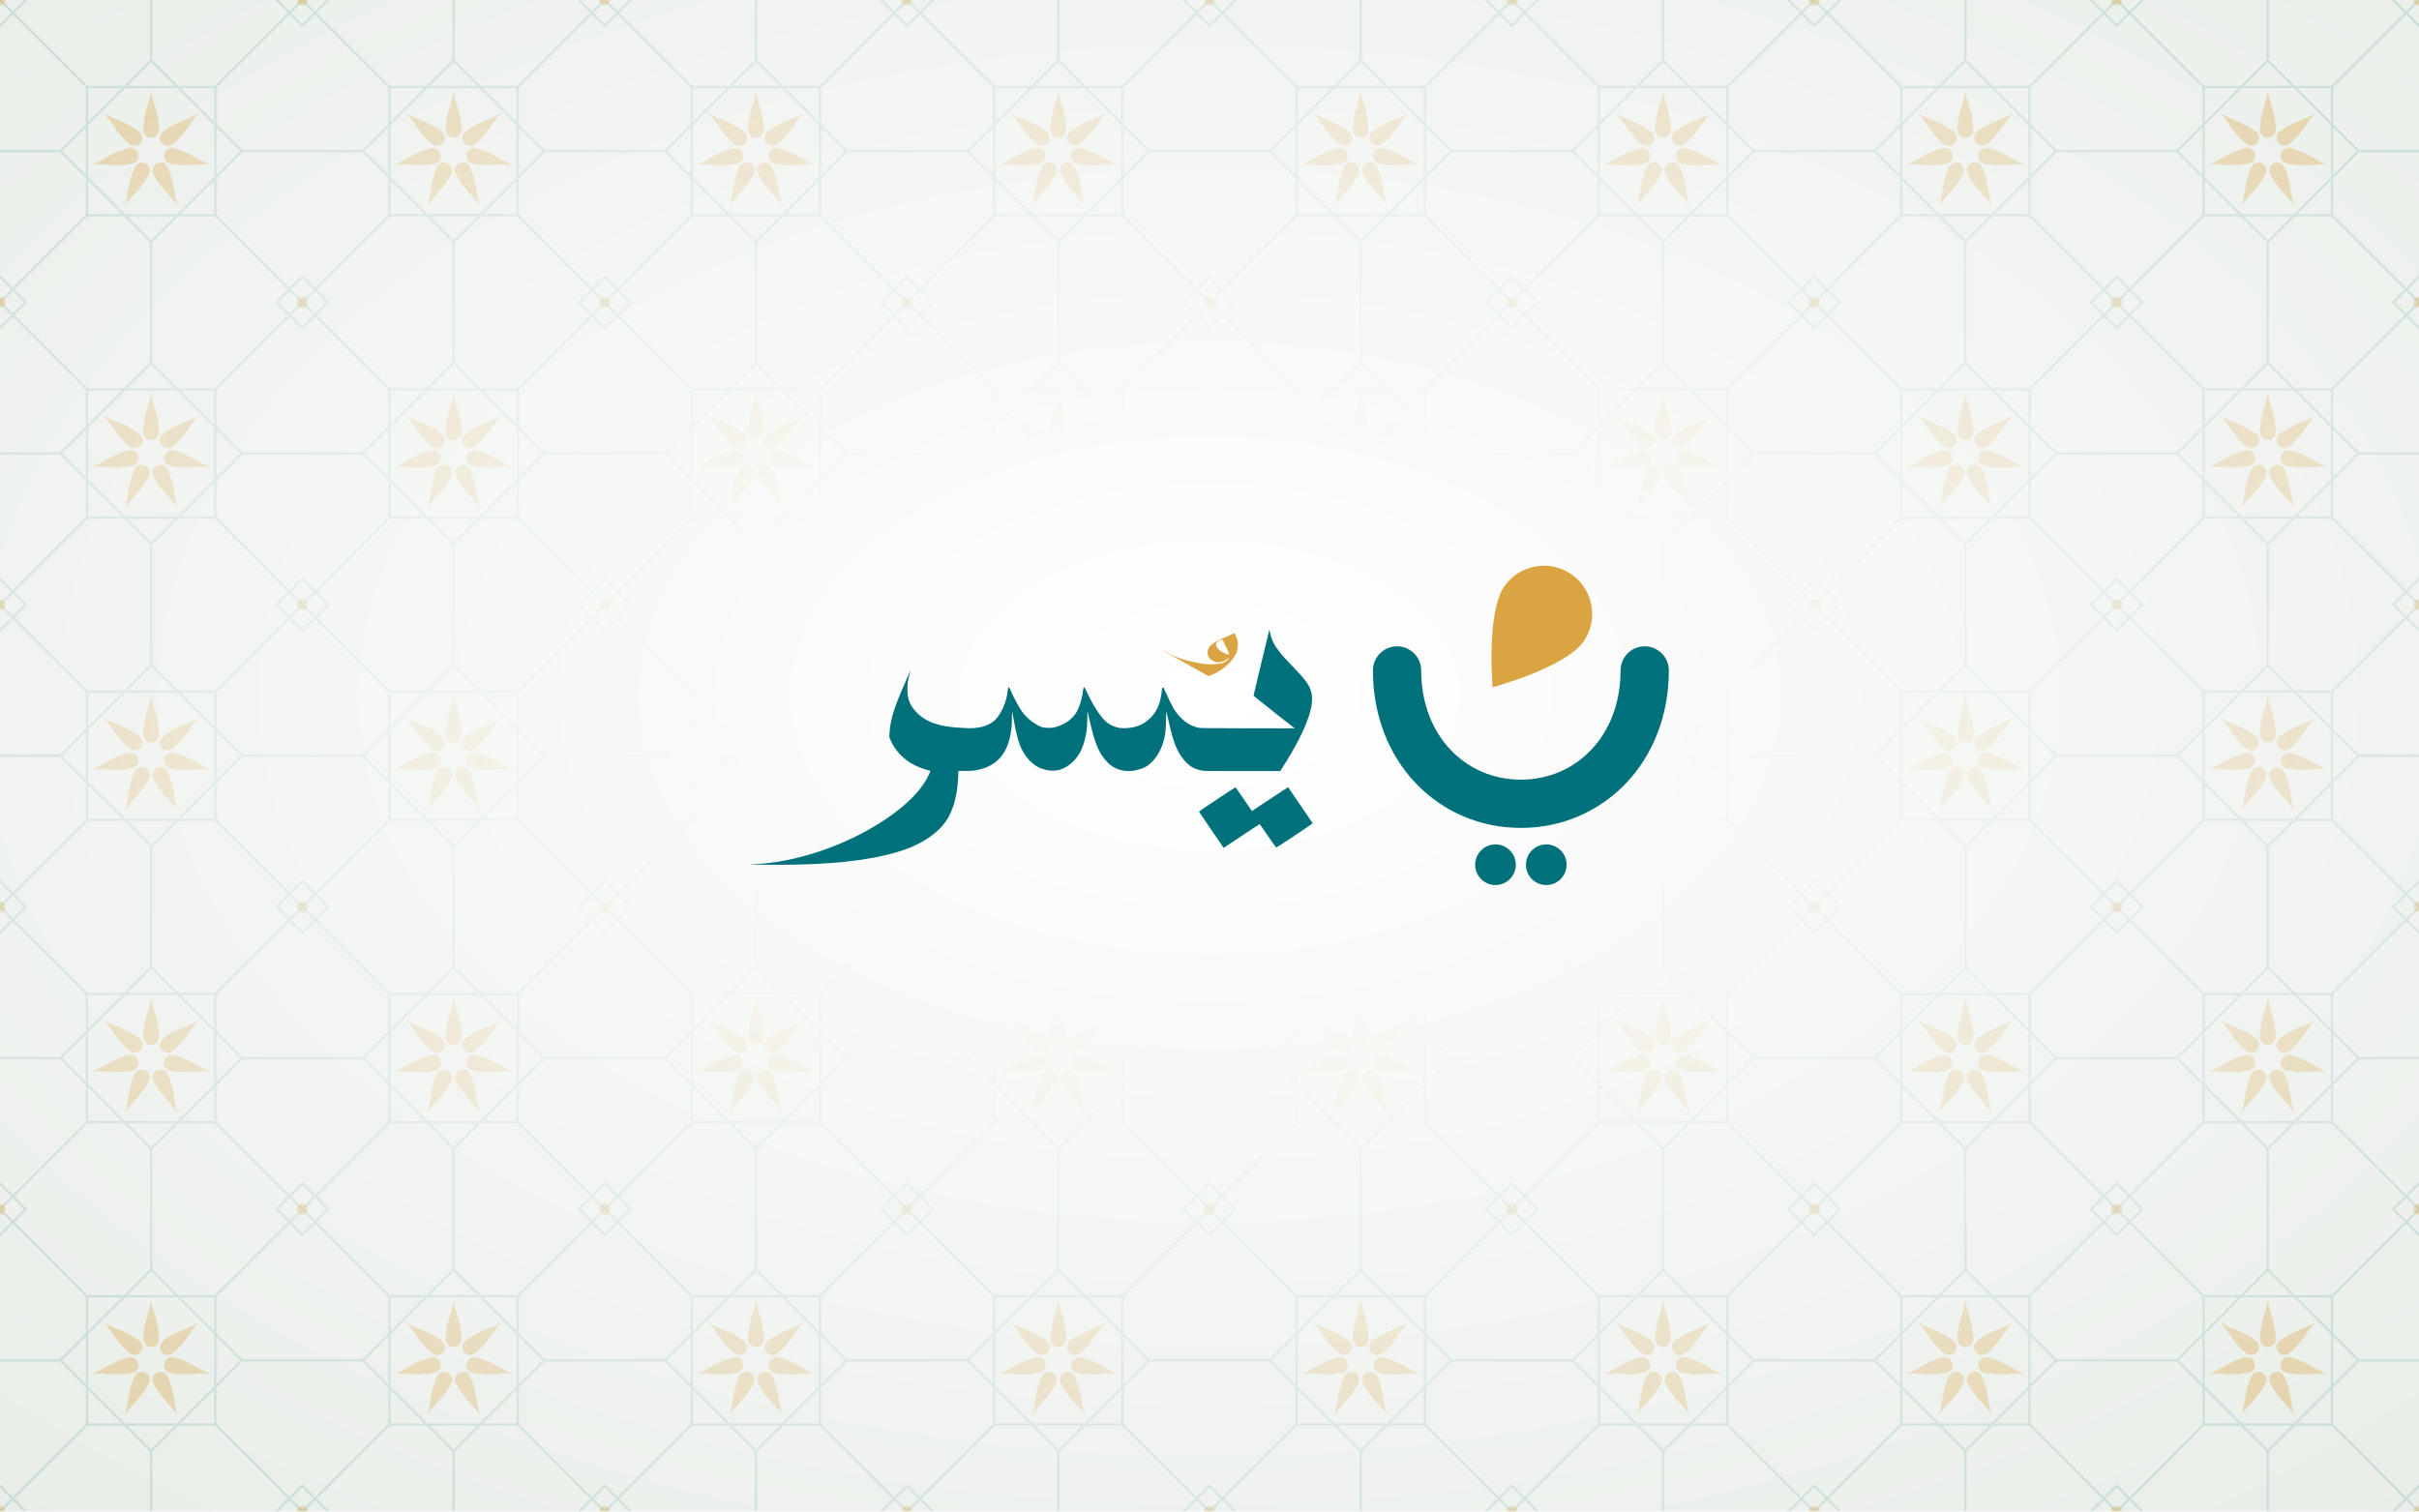
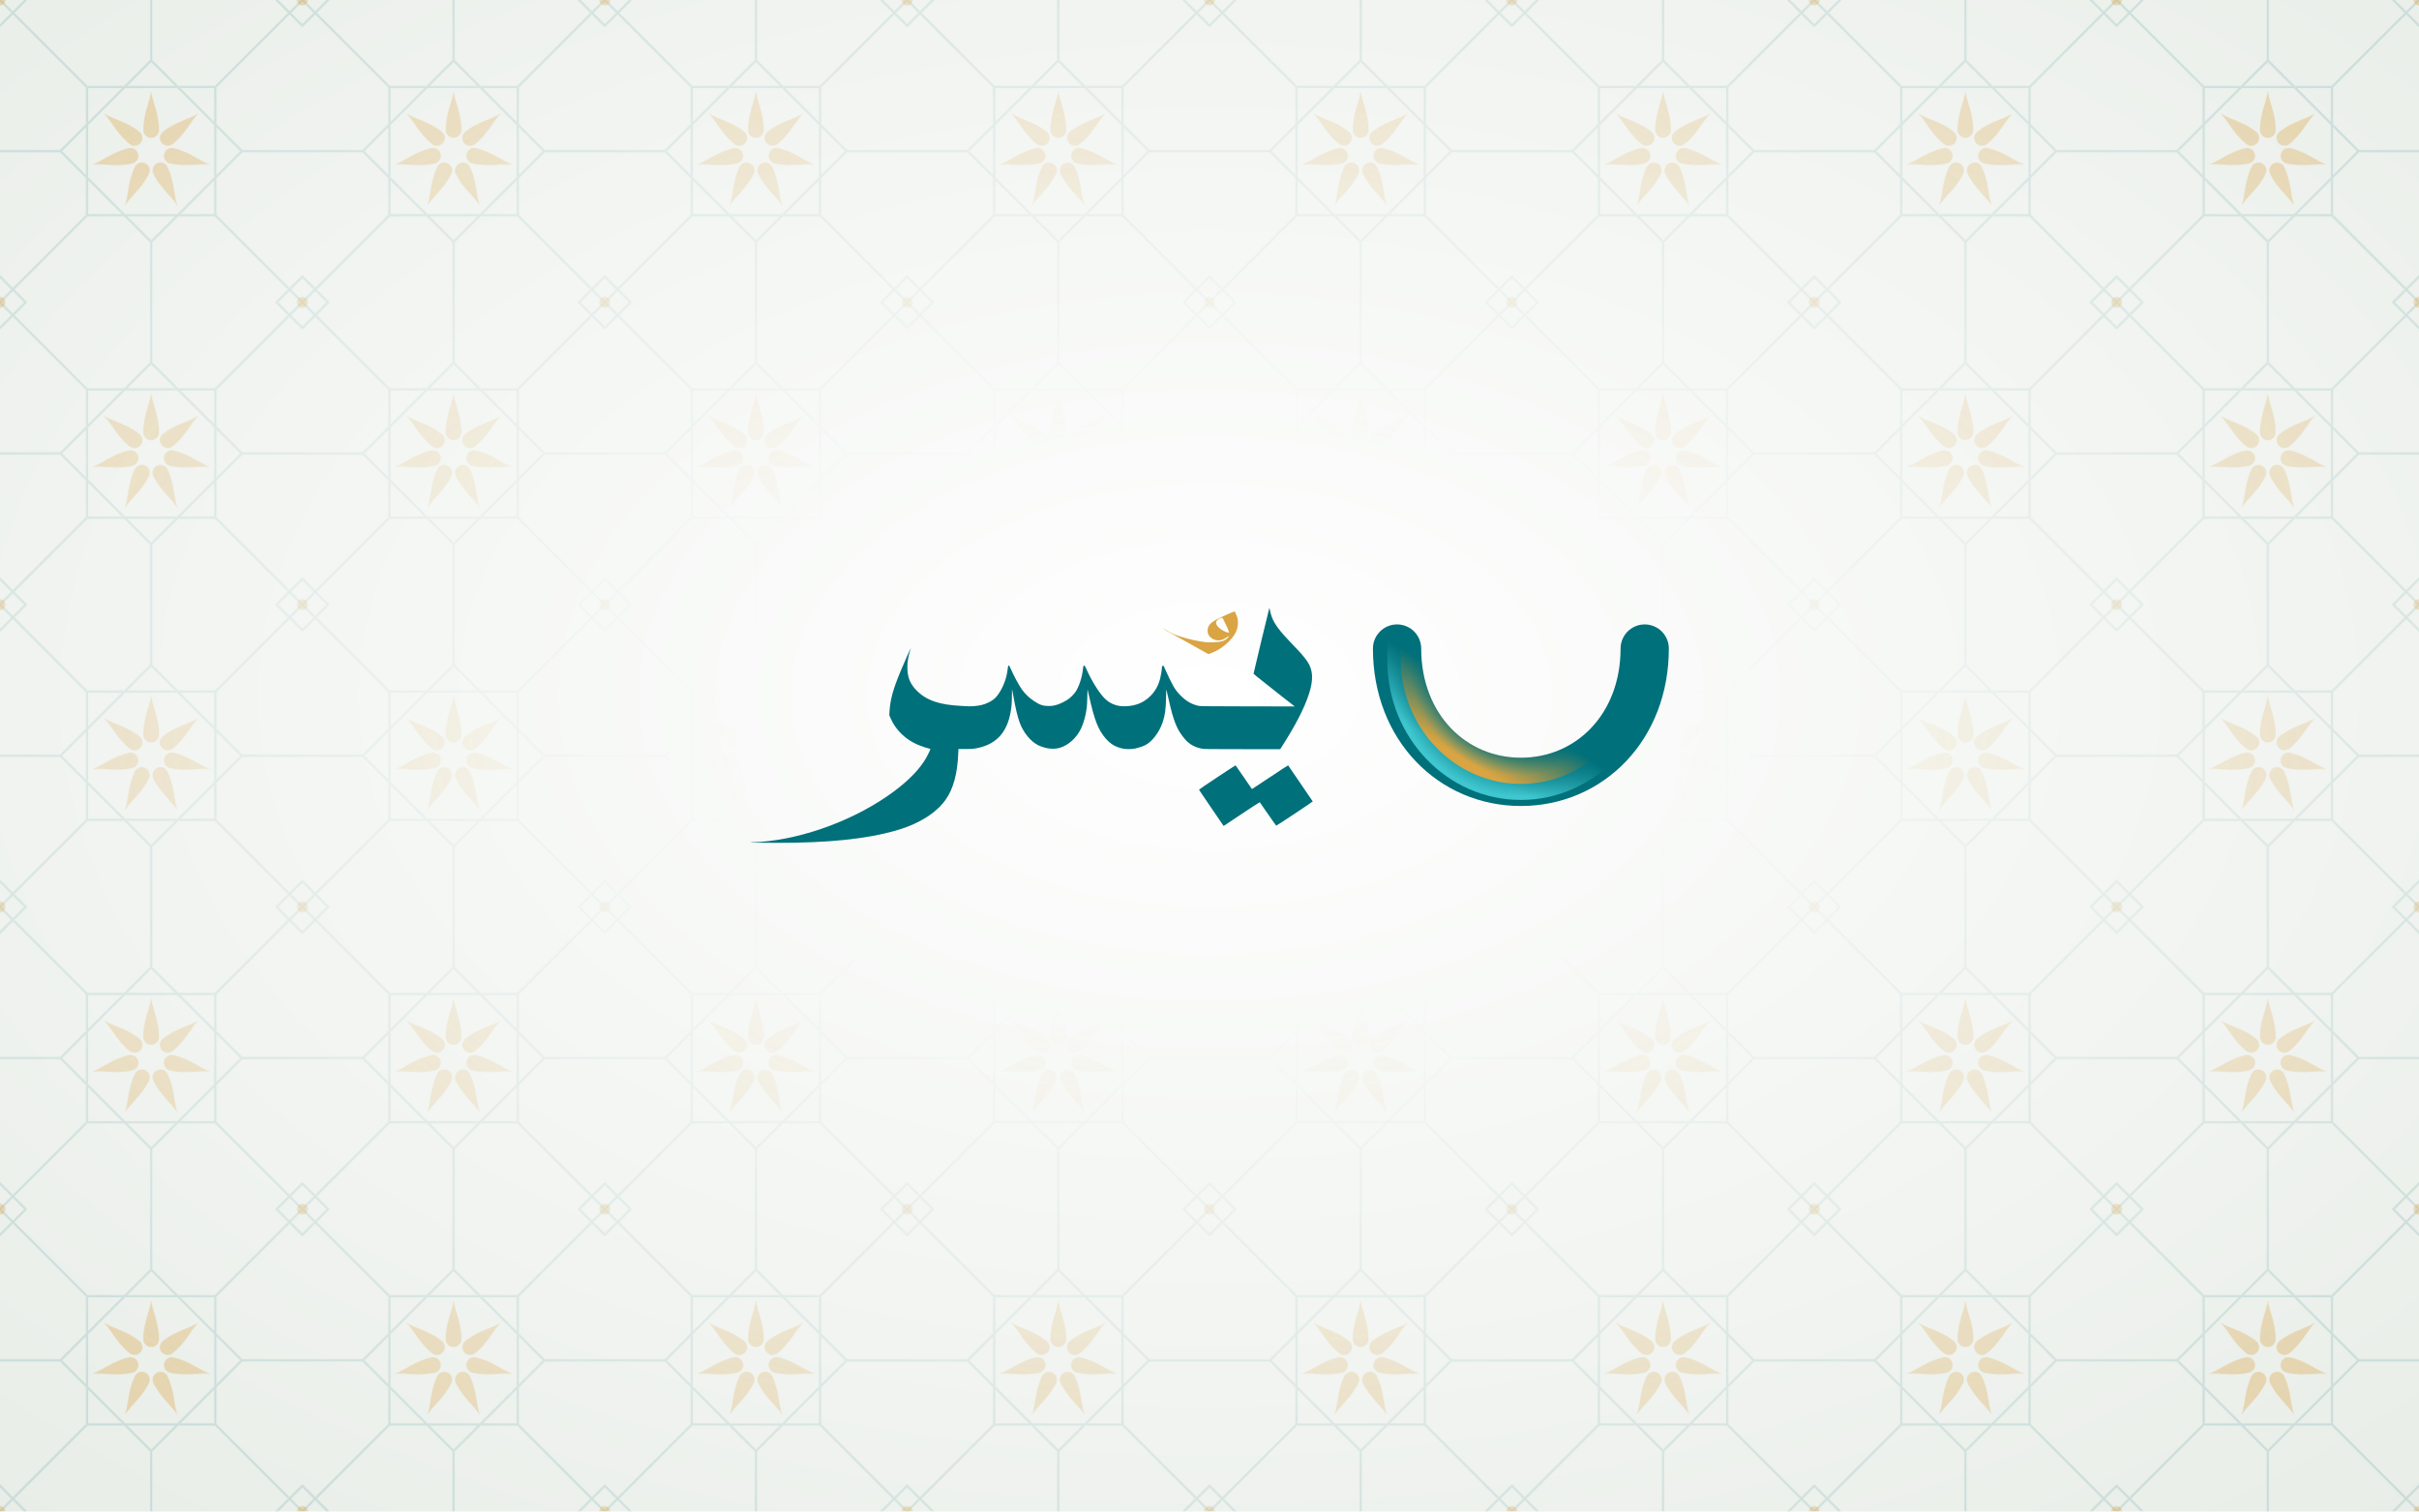
<svg xmlns="http://www.w3.org/2000/svg" width="1920" height="1200" viewBox="0 0 1920 1200" role="img" aria-label="يُسر — Yusr">
  <defs>
    <radialGradient id="yusr-bg-light-ground" cx="0.5" cy="0.46" r="0.78">
      <stop offset="0" stop-color="#FFFFFF" />
      <stop offset="1" stop-color="#E7ECE6" />
    </radialGradient>
    <radialGradient id="yusr-bg-light-fade" cx="0.5" cy="0.48" r="0.64">
      <stop offset="0.3" stop-color="#000" />
      <stop offset="0.95" stop-color="#FFF" />
    </radialGradient>
    <mask id="yusr-bg-light-mask" maskUnits="userSpaceOnUse" x="0" y="0" width="1920" height="1200">
      <rect width="1920" height="1200" fill="url(#yusr-bg-light-fade)" />
    </mask>
    <pattern id="yusr-bg-light-tile" width="240" height="240" patternUnits="userSpaceOnUse">
      <path d="M170.91 170.91L69.09 170.91L69.09 69.09L170.91 69.09ZM192 120L120 192L48 120L120 48ZM192 120L240 120M120 192L120 240M48 120L0 120M120 48L120 0M170.91 170.91L240 240M69.09 170.91L0 240M69.09 69.09L0 0M170.91 69.09L240 0M0 -20.4L20.4 0L0 20.4L-20.4 0ZM240 -20.4L260.4 0L240 20.4L219.6 0ZM0 219.6L20.4 240L0 260.4L-20.4 240ZM240 219.6L260.4 240L240 260.4L219.6 240Z" fill="none" stroke="#00707A" stroke-opacity="0.13" stroke-width="1.83" stroke-linecap="round" stroke-linejoin="round" />
      <path d="M120 72C119.06 80.74 113.76 89.97 113.76 103.2A6.24 6.24 0 0 0 126.24 103.2C126.24 89.97 120.94 80.74 120 72ZM157.53 90.07C150.11 94.79 139.59 96.4 129.24 104.65A6.24 6.24 0 0 0 137.03 114.4C147.37 106.16 151.28 96.25 157.53 90.07ZM166.8 130.68C158.49 127.82 150.66 120.6 137.77 117.65A6.24 6.24 0 0 0 134.99 129.82C147.89 132.77 158.07 129.65 166.8 130.68ZM140.83 163.25C137.88 154.97 138.65 144.35 132.91 132.43A6.24 6.24 0 0 0 121.67 137.84C127.41 149.76 136.19 155.78 140.83 163.25ZM99.17 163.25C103.81 155.78 112.59 149.76 118.33 137.84A6.24 6.24 0 0 0 107.09 132.43C101.35 144.35 102.12 154.97 99.17 163.25ZM73.2 130.68C81.93 129.65 92.11 132.77 105.01 129.82A6.24 6.24 0 0 0 102.23 117.65C89.34 120.6 81.51 127.82 73.2 130.68ZM82.47 90.07C88.72 96.25 92.63 106.16 102.97 114.4A6.24 6.24 0 0 0 110.76 104.65C100.41 96.4 89.89 94.79 82.47 90.07ZM4.32 0A4.32 4.32 0 1 0 -4.32 0A4.32 4.32 0 1 0 4.32 0ZM244.32 0A4.32 4.32 0 1 0 235.68 0A4.32 4.32 0 1 0 244.32 0ZM4.32 240A4.32 4.32 0 1 0 -4.32 240A4.32 4.32 0 1 0 4.32 240ZM244.32 240A4.32 4.32 0 1 0 235.68 240A4.32 4.32 0 1 0 244.32 240Z" fill="#D9A441" fill-opacity="0.34" />
    </pattern>
  </defs>
  <rect width="1920" height="1200" fill="url(#yusr-bg-light-ground)" />
  <rect width="1920" height="1200" fill="url(#yusr-bg-light-tile)" mask="url(#yusr-bg-light-mask)" />
-   <g transform="translate(1045.87 411.32) scale(5.04)">
+   <g transform="translate(1045.87 393.92) scale(5.04)">
    <path d="M-88.27 54.58C-88.88 54.57 -89.34 54.54 -89.3 54.53C-89.26 54.51 -89.04 54.5 -88.82 54.5C-88.59 54.5 -88.15 54.48 -87.83 54.46C-80.79 53.96 -72.5 50.82 -66.7 46.48C-64.27 44.66 -62.65 42.96 -61.62 41.17C-61.38 40.74 -60.99 39.92 -60.99 39.83C-60.99 39.81 -61.05 39.78 -61.13 39.77C-61.4 39.72 -62.18 39.47 -62.63 39.29C-63.9 38.79 -64.88 38.14 -65.76 37.23C-66.41 36.55 -66.9 35.81 -67.28 34.93L-67.46 34.52L-67.44 34.04C-67.33 32.07 -66.9 30.48 -65.64 27.46C-65.02 25.97 -64.1 23.91 -64.06 23.95C-64.06 23.95 -64.13 24.16 -64.21 24.42C-64.73 25.98 -64.76 27.8 -64.28 28.97C-64.03 29.56 -63.71 30.04 -63.21 30.56C-61.65 32.17 -59.58 32.88 -56.04 33.04C-55.54 33.06 -55.05 33.09 -54.96 33.1C-54.87 33.11 -54.55 33.1 -54.25 33.08C-53.22 33.01 -52.55 32.85 -51.83 32.49C-50.98 32.08 -50.52 31.62 -49.98 30.71C-49.34 29.6 -48.95 28.44 -48.82 27.21C-48.78 26.79 -48.74 26.68 -48.65 26.68C-48.57 26.68 -48.51 26.78 -48.26 27.36C-47.79 28.43 -47 29.88 -46.52 30.53C-45.99 31.23 -45.45 31.75 -44.69 32.26C-43.78 32.87 -43.28 33.05 -42.41 33.05C-41.83 33.05 -41.51 33 -40.95 32.82C-40.51 32.68 -39.74 32.29 -39.34 32.02C-38.94 31.75 -38.37 31.18 -38.12 30.8C-37.58 29.98 -37.1 28.52 -36.97 27.26C-36.94 26.98 -36.89 26.74 -36.87 26.71C-36.83 26.68 -36.8 26.68 -36.73 26.71C-36.66 26.74 -36.58 26.88 -36.45 27.18C-35.59 29.12 -34.4 31.03 -33.54 31.86C-33.13 32.26 -32.82 32.48 -32.33 32.71C-31.65 33.03 -30.88 33.15 -29.99 33.08C-28.46 32.96 -27.33 32.46 -26.34 31.47C-25.59 30.73 -25.11 29.86 -24.81 28.74C-24.69 28.27 -24.54 27.37 -24.54 27.08C-24.54 26.87 -24.47 26.71 -24.37 26.69C-24.28 26.67 -24.19 26.83 -23.93 27.47C-23.64 28.15 -22.95 29.55 -22.69 29.99C-22.36 30.54 -22.04 30.95 -21.6 31.39C-20.7 32.29 -19.89 32.76 -18.83 33.01C-18.48 33.09 -18.46 33.09 -11.04 33.11L-3.61 33.12L-3.73 33.03C-4.25 32.64 -7.64 29.97 -9.47 28.5C-9.81 28.23 -10.09 27.98 -10.1 27.96C-10.11 27.91 -7.64 17.62 -7.61 17.59C-7.6 17.58 -7.59 17.65 -7.57 17.74C-7.53 18.03 -7.36 18.66 -7.25 18.96C-6.83 20.13 -5.95 21.31 -4.04 23.27C-2.79 24.55 -2.12 25.32 -1.64 26.02C-0.72 27.37 -0.64 28.91 -1.38 31.17C-2.1 33.38 -3.47 36.05 -5.55 39.3L-5.9 39.85L-11.89 39.85C-17.5 39.85 -17.91 39.84 -18.24 39.77C-18.94 39.64 -19.49 39.42 -19.97 39.1C-20.4 38.81 -20.64 38.59 -21.01 38.15C-22.17 36.76 -22.71 35.43 -23.46 32.05C-23.63 31.32 -23.78 30.65 -23.81 30.56C-23.85 30.41 -23.86 30.57 -23.88 31.74C-23.91 33.59 -24.05 34.56 -24.43 35.66C-24.98 37.26 -26.12 38.73 -27.22 39.25C-27.59 39.43 -28.24 39.64 -28.74 39.75C-29.27 39.86 -30.13 39.87 -30.63 39.77C-31.81 39.54 -32.62 39.06 -33.41 38.14C-34.57 36.78 -35.14 35.32 -35.98 31.59C-36.12 30.95 -36.24 30.42 -36.25 30.42C-36.26 30.41 -36.27 30.95 -36.28 31.61C-36.3 32.35 -36.33 33.02 -36.37 33.31C-36.52 34.51 -36.85 35.71 -37.25 36.57C-37.98 38.09 -39.24 39.23 -40.65 39.65C-41.16 39.8 -41.93 39.83 -42.54 39.71C-43.02 39.62 -43.64 39.42 -44.02 39.23C-45.21 38.63 -46.34 37.25 -46.92 35.69C-47.24 34.83 -47.6 33.35 -47.9 31.61C-48 31.05 -48.1 30.53 -48.12 30.47C-48.14 30.39 -48.15 30.68 -48.15 31.35C-48.16 32.51 -48.2 33.06 -48.34 33.89C-48.92 37.41 -50.84 39.33 -54.26 39.79C-54.43 39.81 -55.02 39.83 -55.58 39.83L-56.58 39.82L-56.61 40.56C-56.73 43.71 -57.4 46.16 -58.62 47.85C-59.58 49.2 -61.09 50.41 -62.99 51.35C-64.47 52.1 -66.07 52.64 -68.26 53.14C-73.16 54.28 -79.64 54.74 -88.27 54.58ZM-16.75 49.11C-17.82 47.55 -18.69 46.25 -18.69 46.23C-18.69 46.17 -12.96 42.37 -12.93 42.4C-12.91 42.42 -12.33 43.26 -11.63 44.28C-10.94 45.29 -10.36 46.13 -10.35 46.14C-10.34 46.15 -9.06 45.3 -7.51 44.26C-5.95 43.22 -4.67 42.38 -4.65 42.4C-4.6 42.46 -0.8 48.04 -0.78 48.08C-0.76 48.13 -6.47 51.92 -6.53 51.9C-6.55 51.9 -7.14 51.07 -7.83 50.07C-8.52 49.06 -9.1 48.23 -9.12 48.21C-9.14 48.19 -10.42 49.02 -11.98 50.06L-14.81 51.95L-16.75 49.11Z" fill="#00707A" fill-rule="evenodd" />
    <path d="M-19.93 23.36C-21.4 22.53 -22.84 21.72 -23.13 21.57C-23.73 21.26 -24.21 20.99 -24.37 20.85C-24.43 20.8 -24.16 20.94 -23.77 21.16C-22.92 21.64 -22.62 21.78 -21.68 22.09C-20.81 22.38 -19.81 22.63 -18.79 22.82C-17.65 23.02 -17.4 23.05 -16.52 23.02C-15.41 22.99 -14.82 22.85 -14.4 22.53C-14.2 22.38 -13.95 22.07 -13.99 22.03C-14.01 22.02 -14.11 22.08 -14.23 22.17C-15.09 22.83 -15.96 22.89 -16.72 22.35C-17.16 22.03 -17.34 21.7 -17.33 21.19C-17.33 20.44 -16.97 19.99 -15.92 19.42C-15.44 19.16 -14.36 18.66 -13.56 18.33L-13.08 18.13L-12.91 18.49C-12.64 19.06 -12.56 19.4 -12.56 19.93C-12.57 20.84 -12.86 21.58 -13.51 22.37C-14.23 23.23 -15.08 23.91 -16.03 24.39C-16.46 24.6 -17.13 24.88 -17.21 24.88C-17.24 24.88 -18.46 24.19 -19.93 23.36ZM-13.99 21.32C-14.07 21.06 -14.38 20.36 -14.7 19.73C-15.05 19.03 -14.98 19.07 -15.42 19.27C-15.73 19.41 -15.89 19.55 -15.97 19.76C-16.03 19.92 -16.03 19.94 -15.97 20.12C-15.84 20.51 -15.4 20.93 -14.78 21.24C-14.44 21.41 -13.98 21.55 -13.95 21.5C-13.95 21.48 -13.96 21.4 -13.99 21.32Z" fill="#D9A441" fill-rule="evenodd" />
    <g transform="translate(0 0)">
      <path d="M12.5 24c0 12.4 8.7 21 19.5 21s19.5-8.6 19.5-21" fill="none" stroke="#00707A" stroke-width="7.6" stroke-linecap="round" />
-       <circle cx="28" cy="54.6" r="3.2" fill="#00707A" />
-       <circle cx="36" cy="54.6" r="3.2" fill="#00707A" />
-       <path d="M32 8.5c0 0-7.6 9.1-7.6 14.1a7.6 7.6 0 0 0 15.2 0c0-5-7.6-14.1-7.6-14.1Z" fill="#D9A441" transform="translate(3 -5.5) rotate(-145 32 21.5)" />
+       <defs>
+         <radialGradient id="yusr-bg-light-dots-shine-b0" gradientUnits="userSpaceOnUse" cx="0" cy="0" r="1" gradientTransform="translate(32 25.9) scale(21.03 21.95)">
+           <stop offset="0.705" stop-color="#3FC6CF" stop-opacity="0" />
+           <stop offset="0.976" stop-color="#3FC6CF" stop-opacity="1" />
+         </radialGradient>
+         <radialGradient id="yusr-bg-light-dots-shine-b1" gradientUnits="userSpaceOnUse" cx="0" cy="0" r="1" gradientTransform="translate(32 25.51) scale(18.94 19.81)">
+           <stop offset="0.77" stop-color="#D9A441" stop-opacity="0" />
+           <stop offset="0.77" stop-color="#D9A441" stop-opacity="0.28" />
+           <stop offset="0.935" stop-color="#D9A441" stop-opacity="1" />
+         </radialGradient>
+         <linearGradient id="yusr-bg-light-dots-shine-f" gradientUnits="userSpaceOnUse" x1="28.25" y1="44.48" x2="33.38" y2="35.75">
+           <stop offset="0" stop-color="#fff" />
+           <stop offset="1" stop-color="#000" />
+         </linearGradient>
+         <mask id="yusr-bg-light-dots-shine-m" maskUnits="userSpaceOnUse" x="0" y="0" width="64" height="64">
+           <path d="M12.5 24c0 12.4 8.7 21 19.5 21s19.5-8.6 19.5-21" fill="none" stroke="url(#yusr-bg-light-dots-shine-f)" stroke-width="7.6" stroke-linecap="round" />
+         </mask>
+       </defs>
+       <g mask="url(#yusr-bg-light-dots-shine-m)">
+         <path d="M10.97 22.5L10.97 25.9A21.03 21.95 0 0 0 53.03 25.9L53.03 22.5Z" fill="url(#yusr-bg-light-dots-shine-b0)" />
+         <path d="M13.06 22.5L13.06 25.51A18.94 19.81 0 0 0 50.94 25.51L50.94 22.5Z" fill="url(#yusr-bg-light-dots-shine-b1)" />
+       </g>
    </g>
  </g>
</svg>
